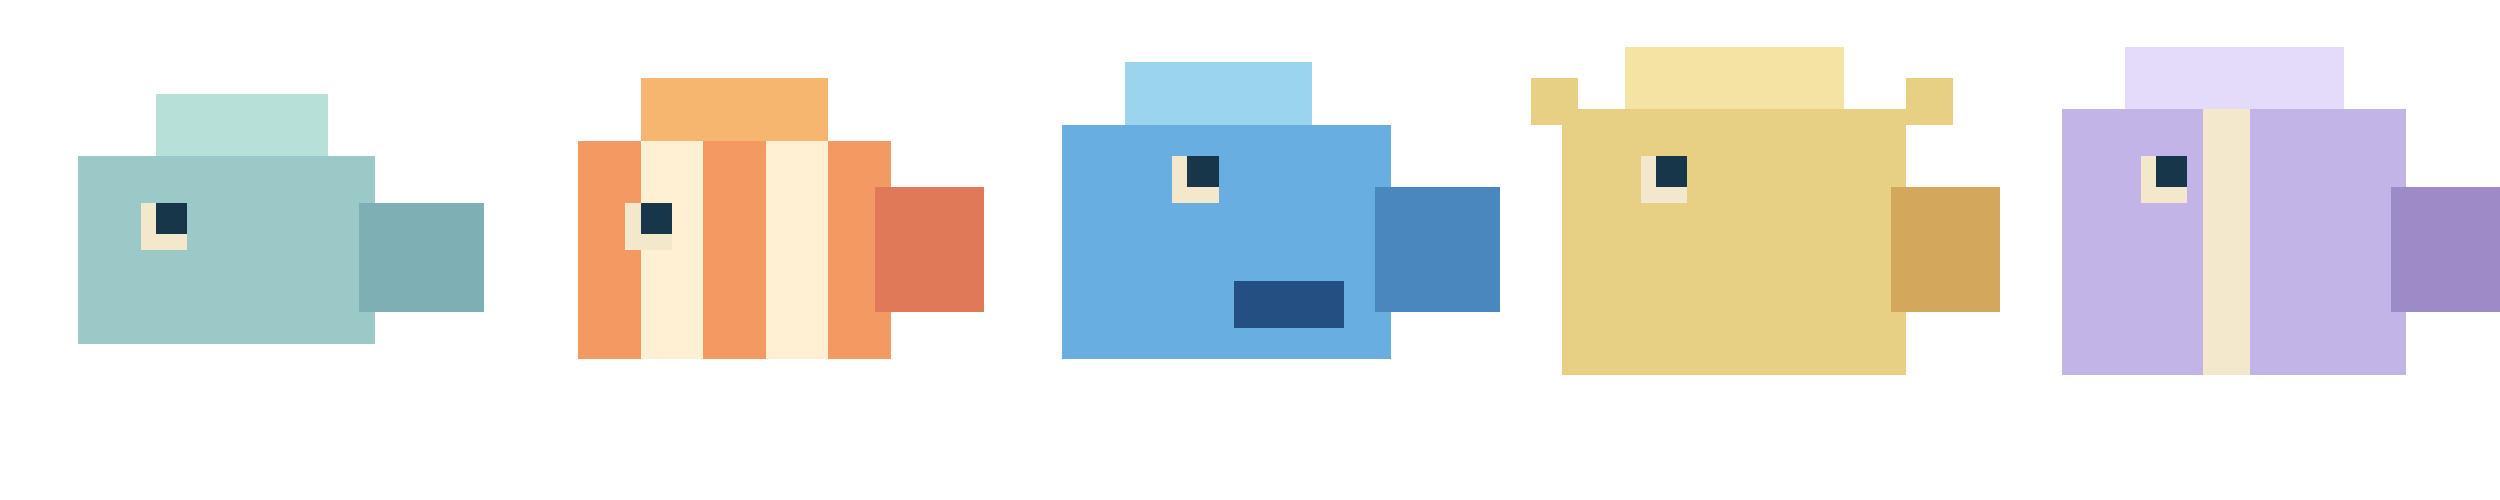
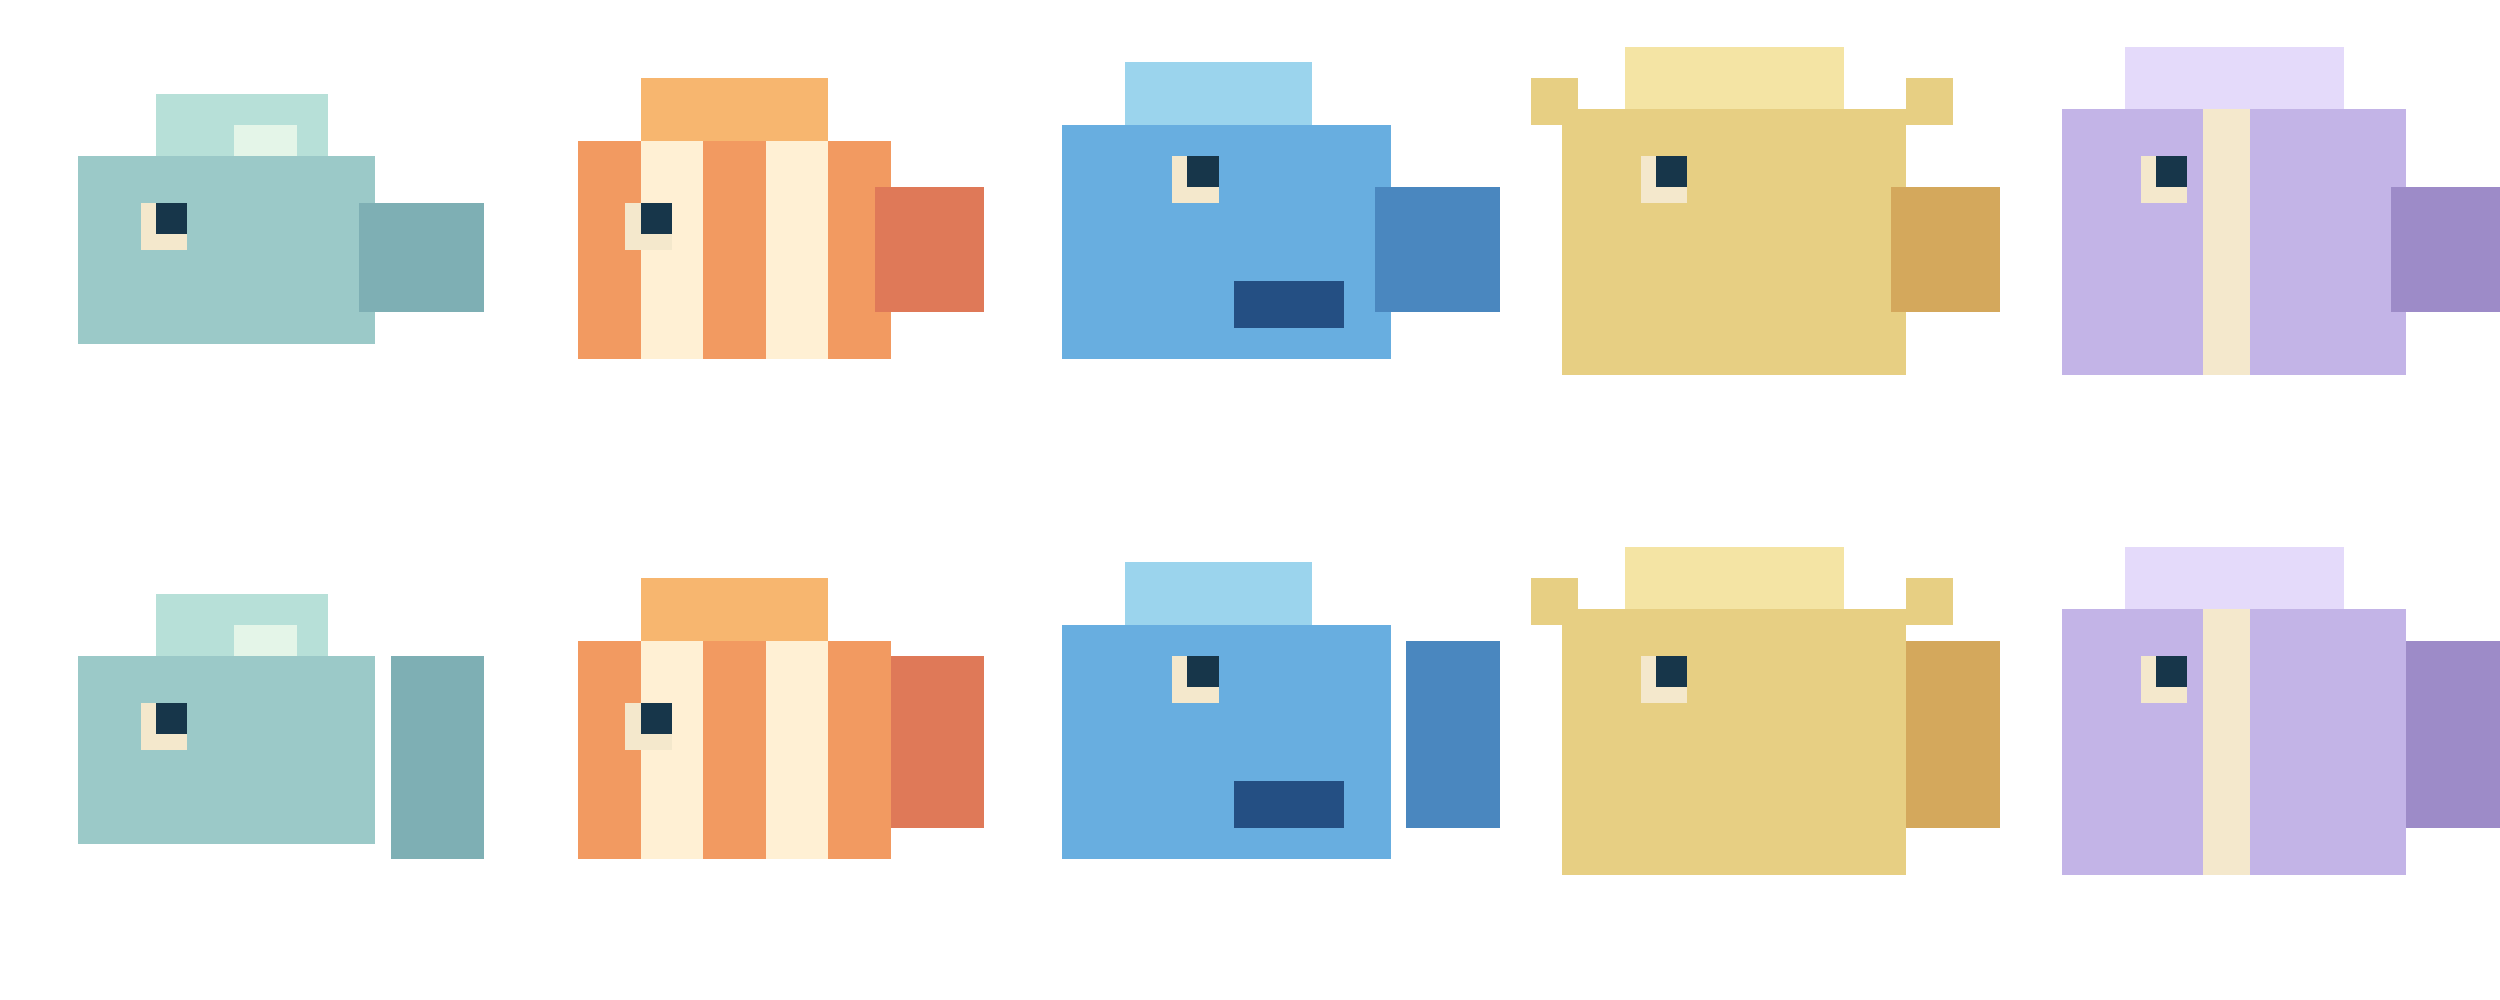
- <svg xmlns="http://www.w3.org/2000/svg" viewBox="0 0 160 32" shape-rendering="crispEdges">
+ <svg xmlns="http://www.w3.org/2000/svg" viewBox="0 0 160 64" shape-rendering="crispEdges">
  <g transform="translate(0 0)">
    <rect x="5" y="10" width="19" height="12" fill="#9bc9c8" />
    <rect x="10" y="6" width="11" height="4" fill="#b7e0d8" />
    <rect x="23" y="13" width="8" height="7" fill="#7eafb4" />
    <rect x="9" y="13" width="3" height="3" fill="#f4e8cc" />
    <rect x="10" y="13" width="2" height="2" fill="#17364a" />
+     <rect x="15" y="8" width="4" height="2" fill="#e4f5e8" />
+   </g>
+   <g transform="translate(0 32)">
+     <rect x="5" y="10" width="19" height="12" fill="#9bc9c8" />
+     <rect x="10" y="6" width="11" height="4" fill="#b7e0d8" />
+     <rect x="25" y="10" width="6" height="13" fill="#7eafb4" />
+     <rect x="9" y="13" width="3" height="3" fill="#f4e8cc" />
+     <rect x="10" y="13" width="2" height="2" fill="#17364a" />
+     <rect x="15" y="8" width="4" height="2" fill="#e4f5e8" />
  </g>
  <g transform="translate(32 0)">
    <rect x="5" y="9" width="20" height="14" fill="#f29a61" />
    <rect x="9" y="5" width="12" height="4" fill="#f7b66f" />
    <rect x="24" y="12" width="7" height="8" fill="#df7958" />
+     <rect x="9" y="9" width="4" height="14" fill="#fff0d4" />
+     <rect x="17" y="9" width="4" height="14" fill="#fff0d4" />
+     <rect x="8" y="13" width="3" height="3" fill="#f4e8cc" />
+     <rect x="9" y="13" width="2" height="2" fill="#17364a" />
+   </g>
+   <g transform="translate(32 32)">
+     <rect x="5" y="9" width="20" height="14" fill="#f29a61" />
+     <rect x="9" y="5" width="12" height="4" fill="#f7b66f" />
+     <rect x="25" y="10" width="6" height="11" fill="#df7958" />
    <rect x="9" y="9" width="4" height="14" fill="#fff0d4" />
    <rect x="17" y="9" width="4" height="14" fill="#fff0d4" />
    <rect x="8" y="13" width="3" height="3" fill="#f4e8cc" />
    <rect x="9" y="13" width="2" height="2" fill="#17364a" />
  </g>
  <g transform="translate(64 0)">
    <rect x="4" y="8" width="21" height="15" fill="#68aee0" />
    <rect x="8" y="4" width="12" height="4" fill="#9bd4ed" />
    <rect x="24" y="12" width="8" height="8" fill="#4a87bf" />
    <rect x="11" y="10" width="3" height="3" fill="#f4e8cc" />
    <rect x="12" y="10" width="2" height="2" fill="#17364a" />
    <rect x="15" y="18" width="7" height="3" fill="#244f83" />
  </g>
+   <g transform="translate(64 32)">
+     <rect x="4" y="8" width="21" height="15" fill="#68aee0" />
+     <rect x="8" y="4" width="12" height="4" fill="#9bd4ed" />
+     <rect x="26" y="9" width="6" height="12" fill="#4a87bf" />
+     <rect x="11" y="10" width="3" height="3" fill="#f4e8cc" />
+     <rect x="12" y="10" width="2" height="2" fill="#17364a" />
+     <rect x="15" y="18" width="7" height="3" fill="#244f83" />
+   </g>
  <g transform="translate(96 0)">
    <rect x="4" y="7" width="22" height="17" fill="#e7cf83" />
    <rect x="8" y="3" width="14" height="4" fill="#f4e4a4" />
    <rect x="25" y="12" width="7" height="8" fill="#d4a85c" />
+     <rect x="9" y="10" width="3" height="3" fill="#f4e8cc" />
+     <rect x="10" y="10" width="2" height="2" fill="#17364a" />
+     <rect x="2" y="5" width="3" height="3" fill="#e7cf83" />
+     <rect x="26" y="5" width="3" height="3" fill="#e7cf83" />
+   </g>
+   <g transform="translate(96 32)">
+     <rect x="4" y="7" width="22" height="17" fill="#e7cf83" />
+     <rect x="8" y="3" width="14" height="4" fill="#f4e4a4" />
+     <rect x="26" y="9" width="6" height="12" fill="#d4a85c" />
    <rect x="9" y="10" width="3" height="3" fill="#f4e8cc" />
    <rect x="10" y="10" width="2" height="2" fill="#17364a" />
    <rect x="2" y="5" width="3" height="3" fill="#e7cf83" />
    <rect x="26" y="5" width="3" height="3" fill="#e7cf83" />
  </g>
  <g transform="translate(128 0)">
    <rect x="4" y="7" width="22" height="17" fill="#c3b4e7" />
    <rect x="8" y="3" width="14" height="4" fill="#e4dafa" />
    <rect x="25" y="12" width="7" height="8" fill="#9d8bc8" />
    <rect x="9" y="10" width="3" height="3" fill="#f4e8cc" />
    <rect x="10" y="10" width="2" height="2" fill="#17364a" />
    <rect x="13" y="7" width="3" height="17" fill="#f4e8cc" />
  </g>
+   <g transform="translate(128 32)">
+     <rect x="4" y="7" width="22" height="17" fill="#c3b4e7" />
+     <rect x="8" y="3" width="14" height="4" fill="#e4dafa" />
+     <rect x="26" y="9" width="6" height="12" fill="#9d8bc8" />
+     <rect x="9" y="10" width="3" height="3" fill="#f4e8cc" />
+     <rect x="10" y="10" width="2" height="2" fill="#17364a" />
+     <rect x="13" y="7" width="3" height="17" fill="#f4e8cc" />
+   </g>
</svg>
